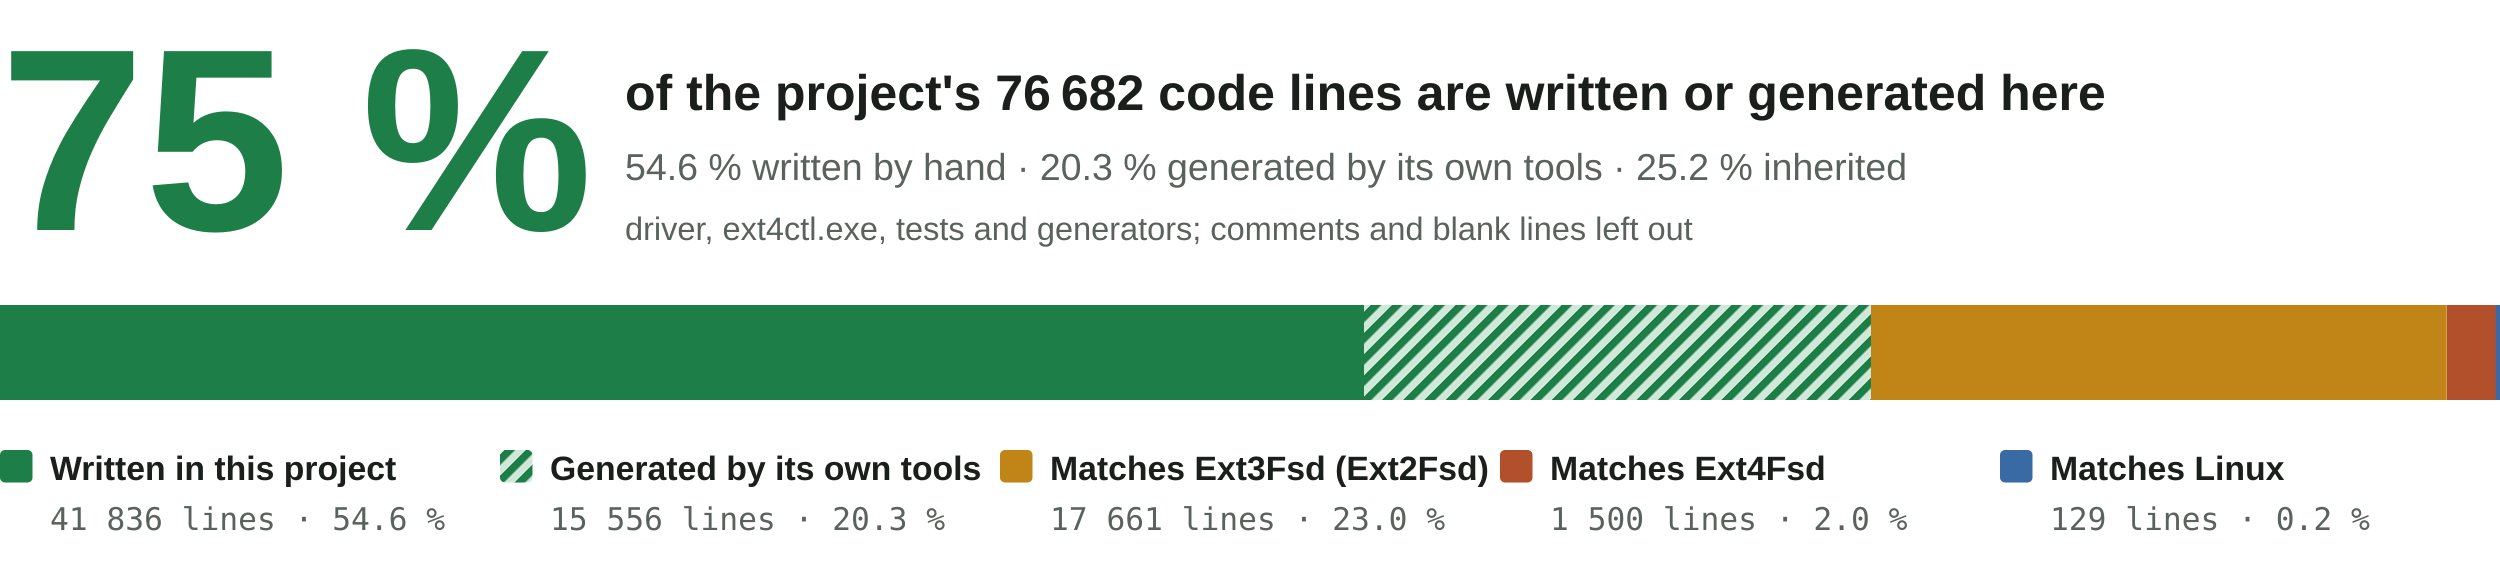
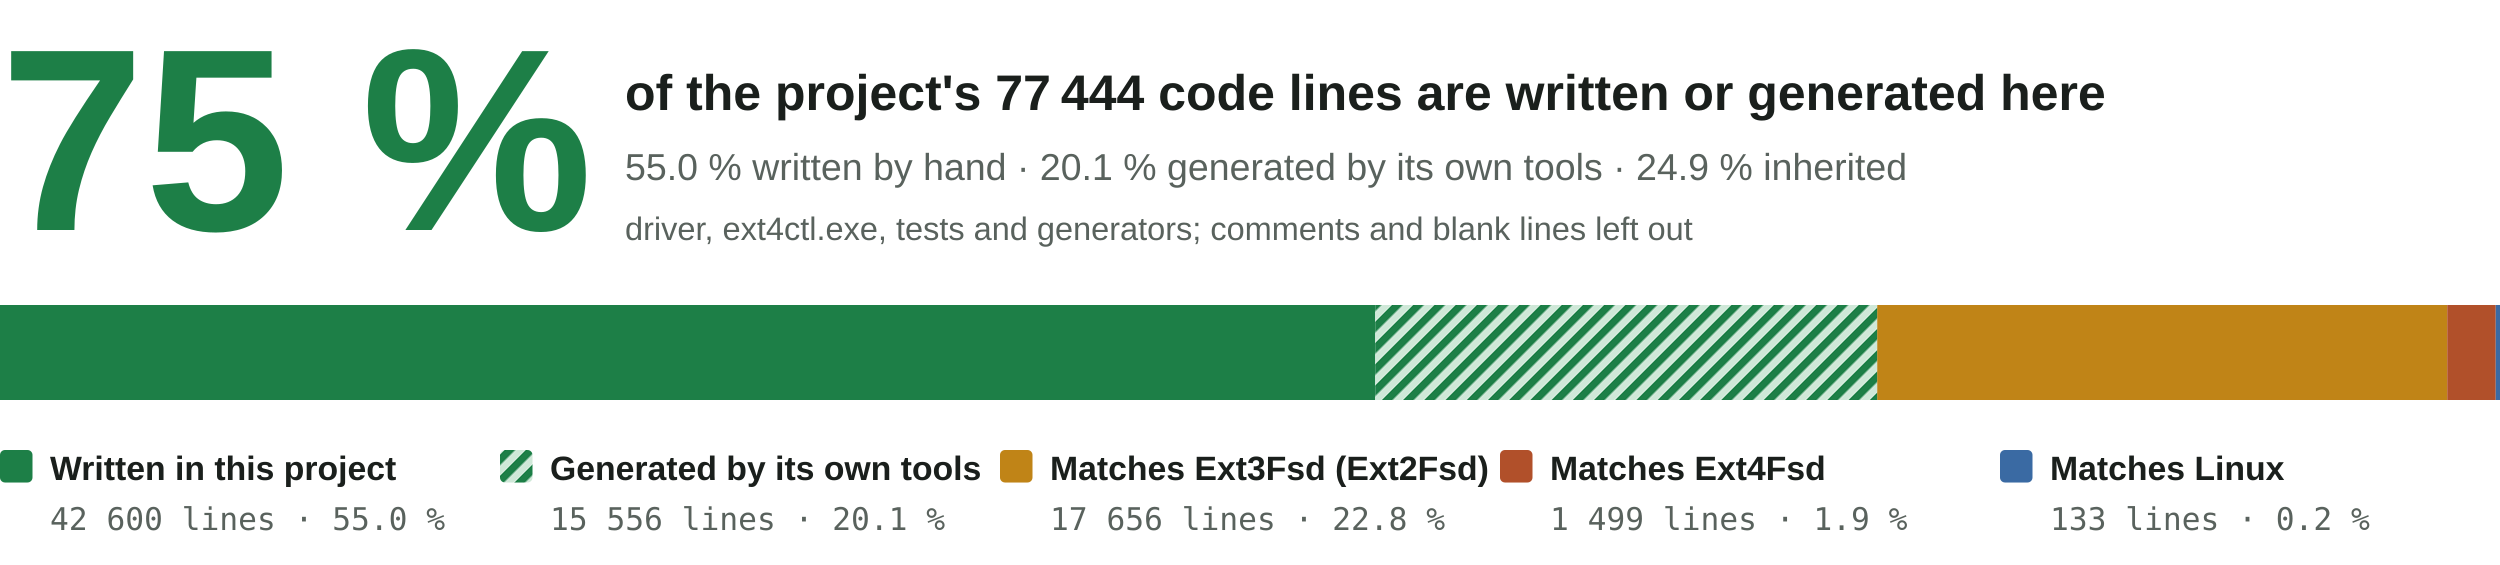
- <svg xmlns="http://www.w3.org/2000/svg" id="ext4-lineage-summary" viewBox="0 0 1000 226" width="1000" height="226" style="max-width:100%;height:auto" role="img" aria-label="75 % of the project's 76 682 code lines are written or generated in this project">
+ <svg xmlns="http://www.w3.org/2000/svg" id="ext4-lineage-summary" viewBox="0 0 1000 226" width="1000" height="226" style="max-width:100%;height:auto" role="img" aria-label="75 % of the project's 77 444 code lines are written or generated in this project">
  <style>#ext4-lineage-summary text{font-family:'Segoe UI', 'Helvetica Neue', Arial, sans-serif;fill:#1a1f1c}#ext4-lineage-summary .l-mono{font-family:Consolas, 'Cascadia Mono', Menlo, 'DejaVu Sans Mono', monospace}#ext4-lineage-summary .l-muted{fill:#59625d}#ext4-lineage-summary .l-own{fill:#1d7f47}#ext4-lineage-summary .l-gen{fill:url(#ext4-lineage-summary-hatch)}#ext4-lineage-summary .l-x3{fill:#c08417}#ext4-lineage-summary .l-x4{fill:#b1502a}#ext4-lineage-summary .l-lx{fill:#3a6aa3}#ext4-lineage-summary .l-on{fill:#ffffff}</style>
  <defs>
    <pattern id="ext4-lineage-summary-hatch" width="6" height="6" patternUnits="userSpaceOnUse" patternTransform="rotate(45)">
      <rect width="6" height="6" fill="#cfe8d8" />
      <rect width="3" height="6" fill="#1d7f47" />
    </pattern>
  </defs>
  <rect width="1000" height="226" fill="#ffffff" />
  <text x="0.0" y="92.0" font-size="104" class="l-own" font-weight="800">75 %</text>
-   <text x="250.0" y="44.0" font-size="20" font-weight="600">of the project's 76 682 code lines are written or generated here</text>
-   <text x="250.0" y="72.0" font-size="15" class="l-muted">54.6 % written by hand · 20.3 % generated by its own tools · 25.2 % inherited</text>
+   <text x="250.0" y="44.0" font-size="20" font-weight="600">of the project's 77 444 code lines are written or generated here</text>
+   <text x="250.0" y="72.0" font-size="15" class="l-muted">55.0 % written by hand · 20.1 % generated by its own tools · 24.9 % inherited</text>
  <text x="250.0" y="96.0" font-size="13" class="l-muted">driver, ext4ctl.exe, tests and generators; comments and blank lines left out</text>
-   <rect x="0.0" y="122" width="545.6" height="38" class="l-own" />
-   <rect x="545.6" y="122" width="202.9" height="38" class="l-gen" />
-   <rect x="748.4" y="122" width="230.3" height="38" class="l-x3" />
-   <rect x="978.8" y="122" width="19.6" height="38" class="l-x4" />
+   <rect x="0.0" y="122" width="550.1" height="38" class="l-own" />
+   <rect x="550.1" y="122" width="200.9" height="38" class="l-gen" />
+   <rect x="750.9" y="122" width="228.0" height="38" class="l-x3" />
+   <rect x="978.9" y="122" width="19.4" height="38" class="l-x4" />
  <rect x="998.3" y="122" width="1.7" height="38" class="l-lx" />
  <rect x="0" y="180" width="13" height="13" rx="2" class="l-own" />
  <text x="20.0" y="192.0" font-size="13.5" font-weight="600">Written in this project</text>
-   <text x="20.0" y="212.0" font-size="12.5" class="l-mono l-muted">41 836 lines · 54.6 %</text>
+   <text x="20.0" y="212.0" font-size="12.5" class="l-mono l-muted">42 600 lines · 55.0 %</text>
  <rect x="200" y="180" width="13" height="13" rx="2" class="l-gen" />
  <text x="220.0" y="192.0" font-size="13.5" font-weight="600">Generated by its own tools</text>
-   <text x="220.0" y="212.0" font-size="12.5" class="l-mono l-muted">15 556 lines · 20.3 %</text>
+   <text x="220.0" y="212.0" font-size="12.5" class="l-mono l-muted">15 556 lines · 20.1 %</text>
  <rect x="400" y="180" width="13" height="13" rx="2" class="l-x3" />
  <text x="420.0" y="192.0" font-size="13.5" font-weight="600">Matches Ext3Fsd (Ext2Fsd)</text>
-   <text x="420.0" y="212.0" font-size="12.5" class="l-mono l-muted">17 661 lines · 23.0 %</text>
+   <text x="420.0" y="212.0" font-size="12.5" class="l-mono l-muted">17 656 lines · 22.8 %</text>
  <rect x="600" y="180" width="13" height="13" rx="2" class="l-x4" />
  <text x="620.0" y="192.0" font-size="13.5" font-weight="600">Matches Ext4Fsd</text>
-   <text x="620.0" y="212.0" font-size="12.5" class="l-mono l-muted">1 500 lines · 2.0 %</text>
+   <text x="620.0" y="212.0" font-size="12.5" class="l-mono l-muted">1 499 lines · 1.9 %</text>
  <rect x="800" y="180" width="13" height="13" rx="2" class="l-lx" />
  <text x="820.0" y="192.0" font-size="13.5" font-weight="600">Matches Linux</text>
-   <text x="820.0" y="212.0" font-size="12.5" class="l-mono l-muted">129 lines · 0.2 %</text>
+   <text x="820.0" y="212.0" font-size="12.5" class="l-mono l-muted">133 lines · 0.2 %</text>
</svg>
